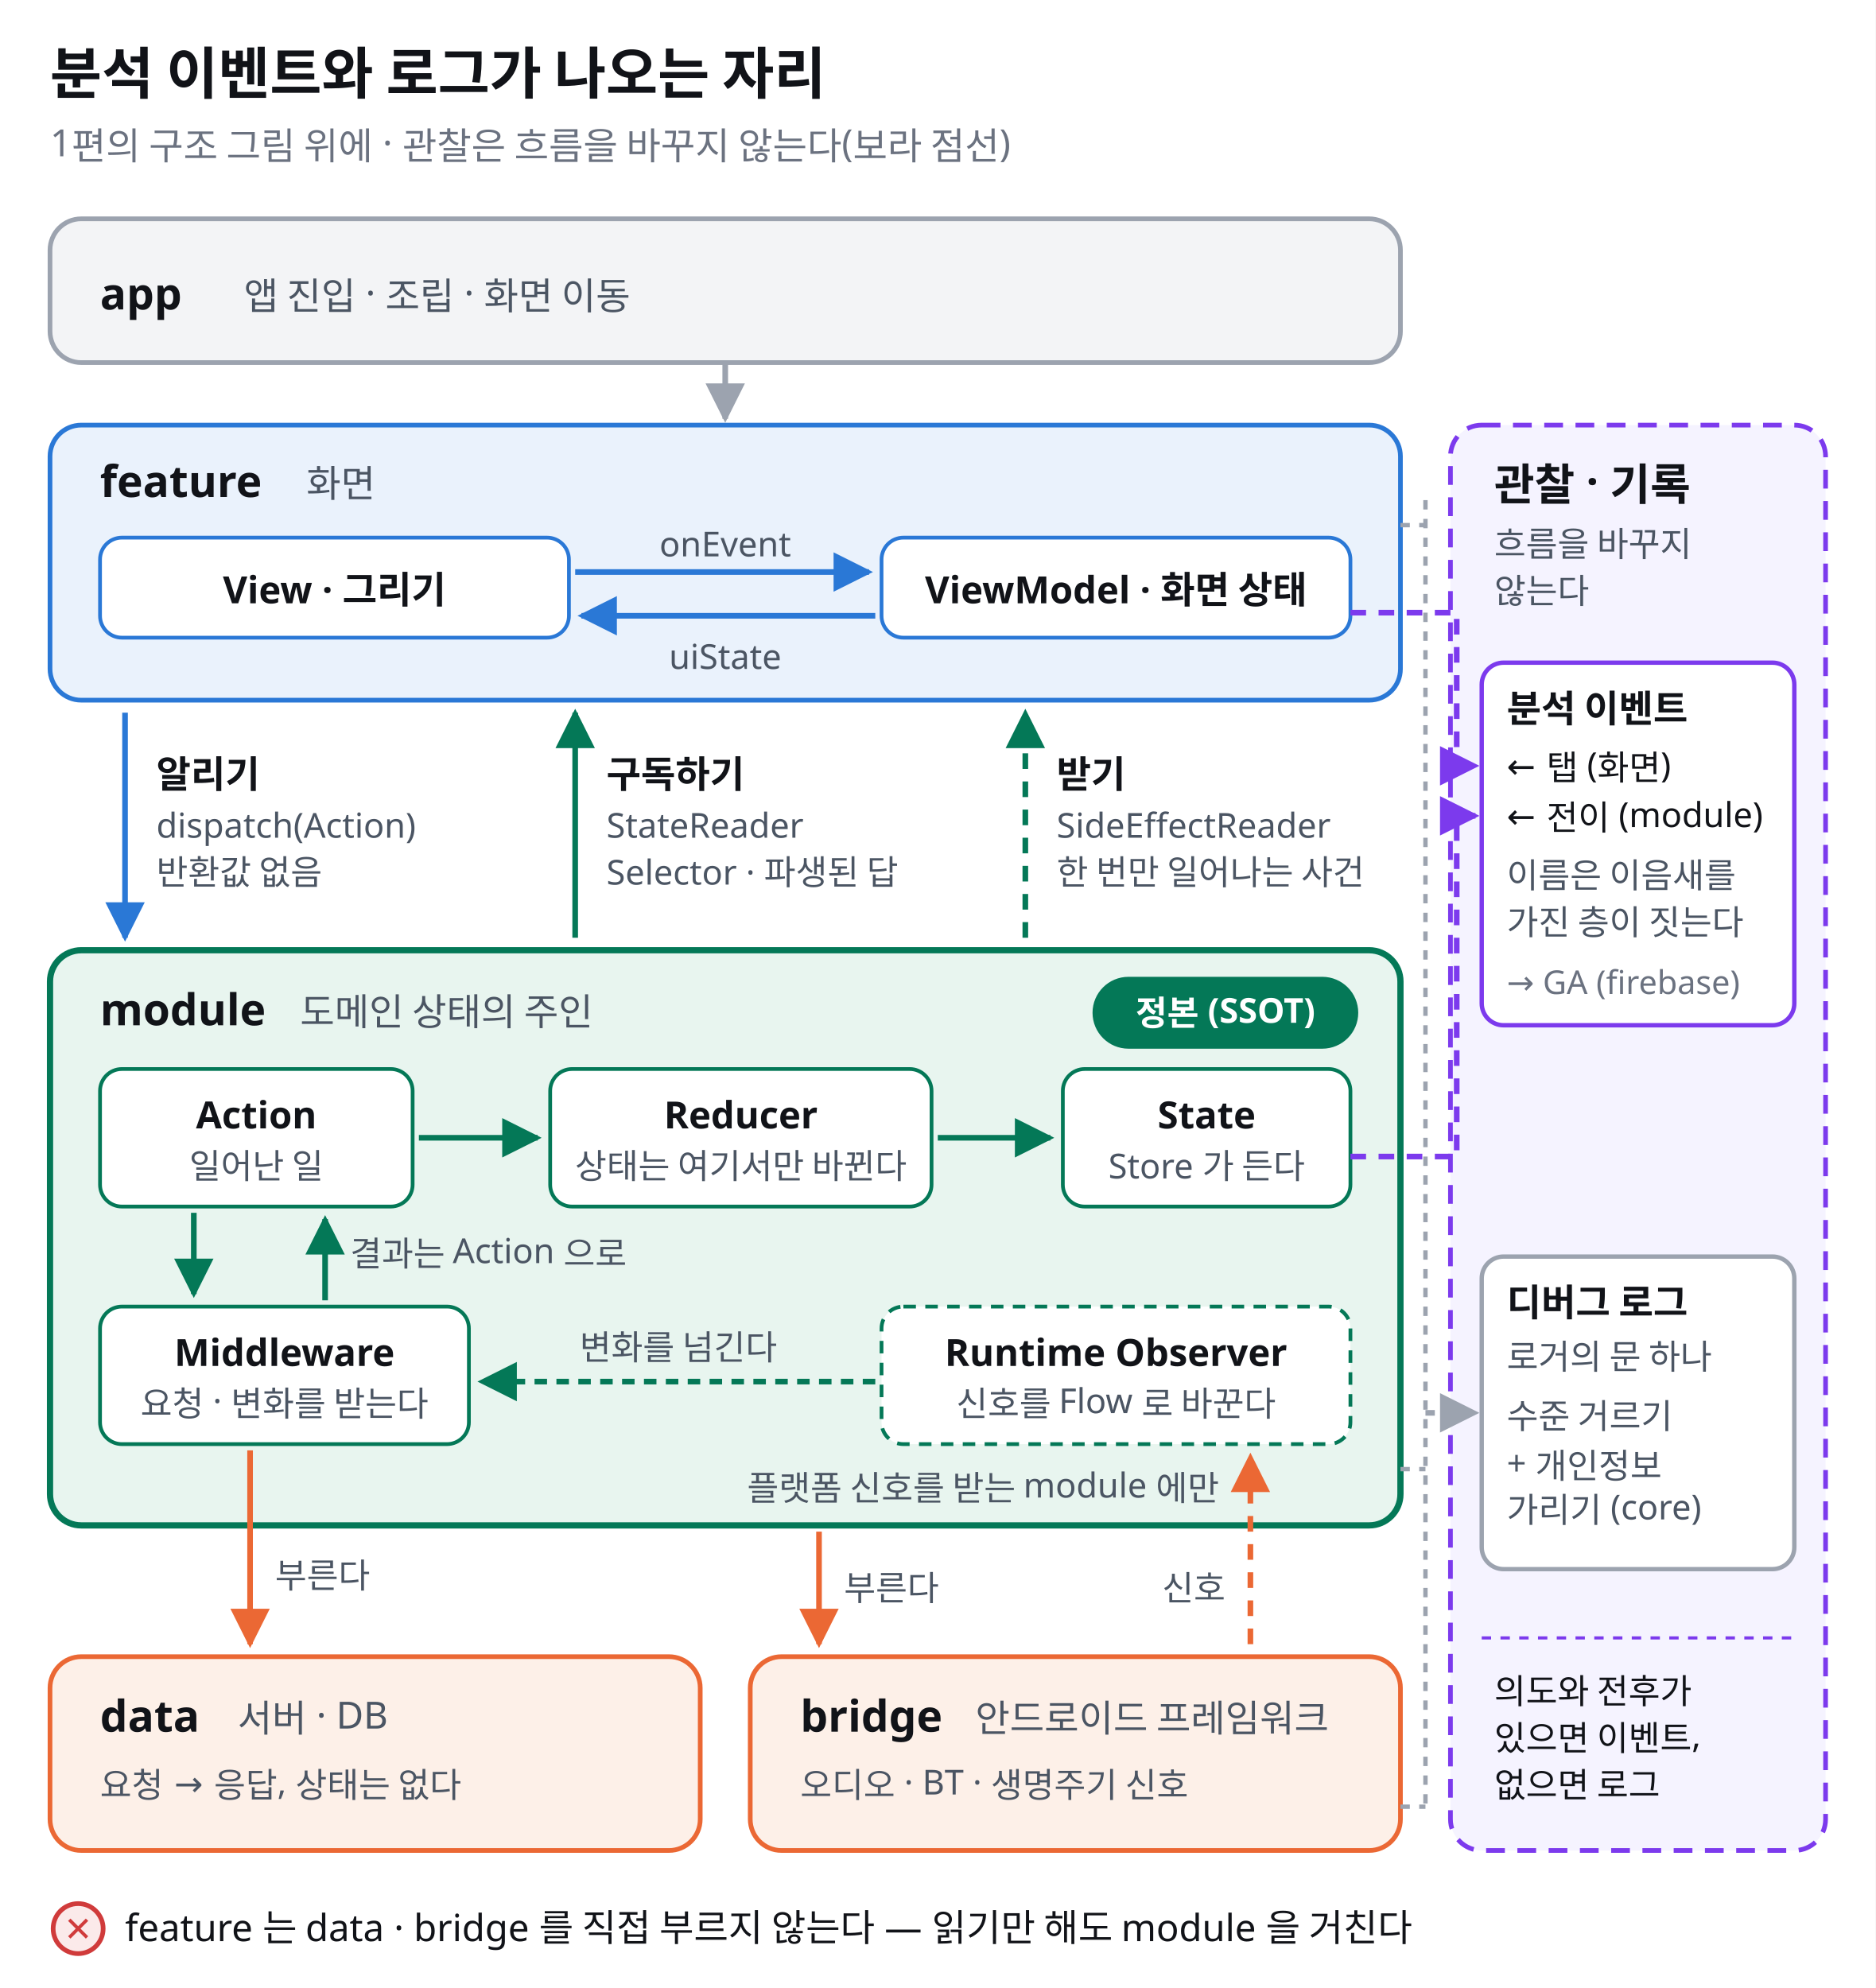
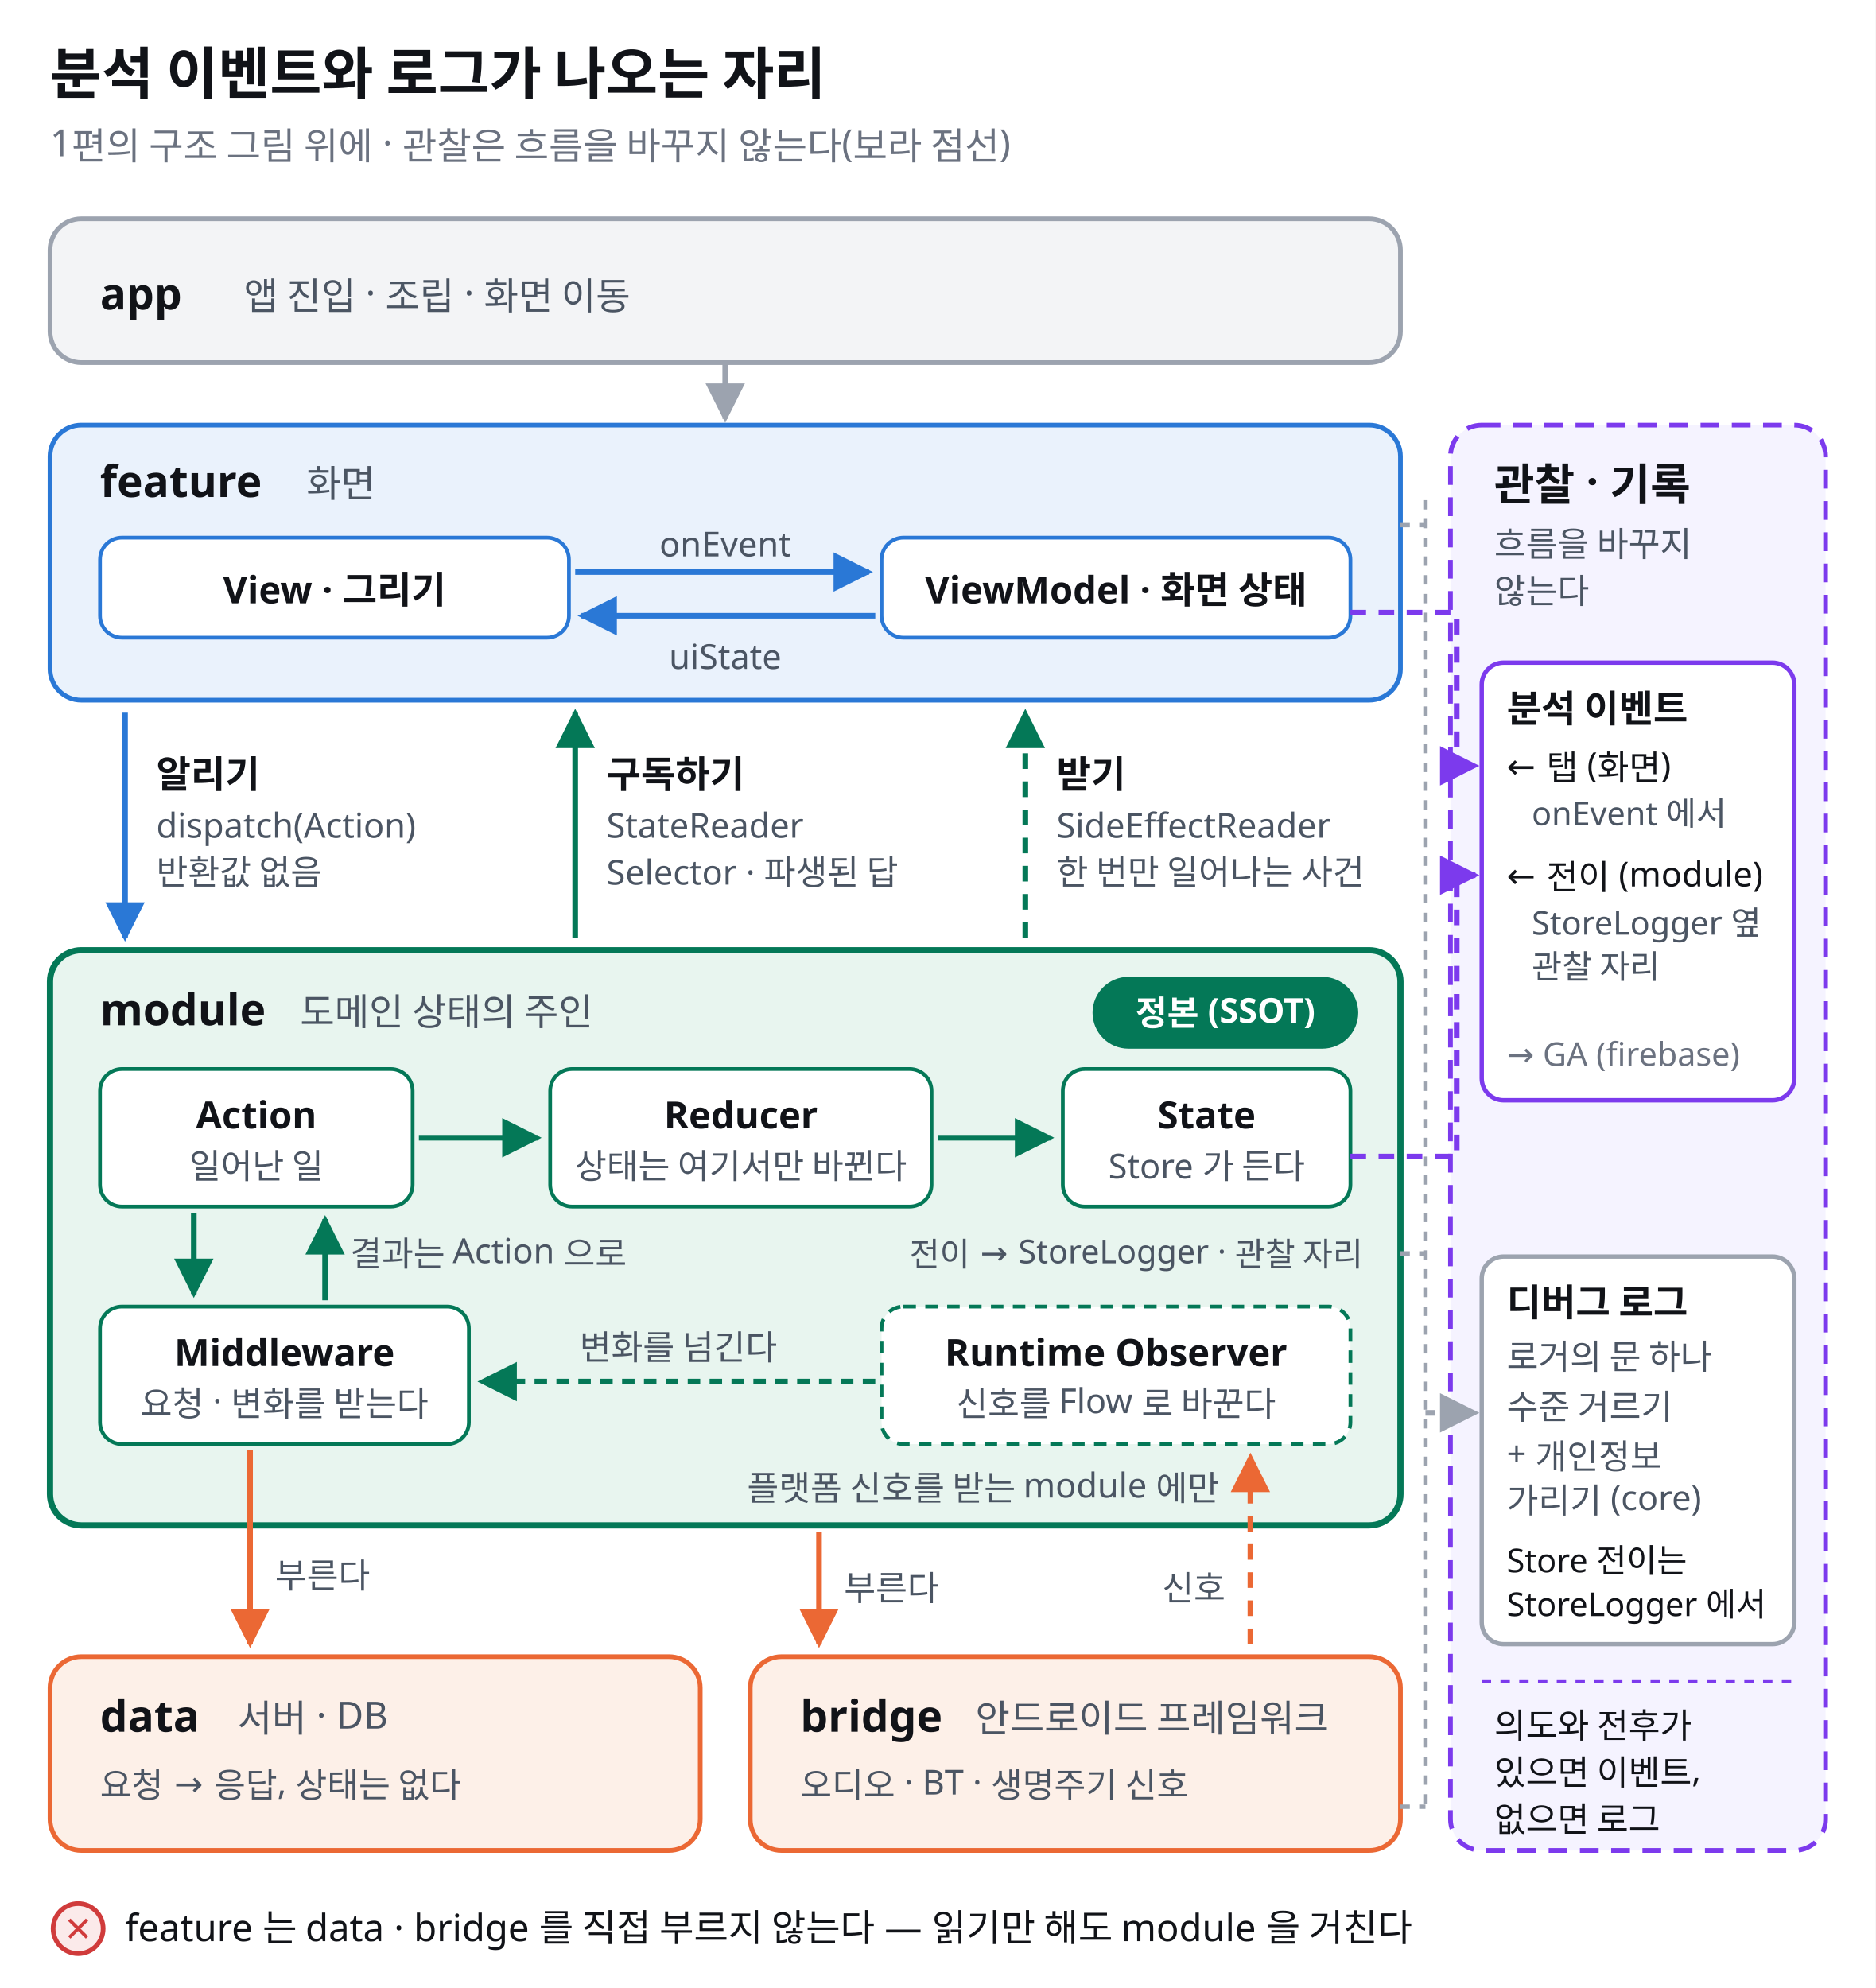
<svg xmlns="http://www.w3.org/2000/svg" viewBox="0 0 600 636" width="600" height="636" role="img" aria-labelledby="t d">
  <rect width="600" height="636" fill="#ffffff" />
  <g font-family="Pretendard, 'Apple SD Gothic Neo', 'Noto Sans KR', 'Malgun Gothic', sans-serif">
    <defs>
      <marker id="a-blue" viewBox="0 0 10 10" refX="9" refY="5" markerWidth="7" markerHeight="7" orient="auto-start-reverse">
        <path d="M0,0 L10,5 L0,10 z" fill="#2a78d6" />
      </marker>
      <marker id="a-green" viewBox="0 0 10 10" refX="9" refY="5" markerWidth="7" markerHeight="7" orient="auto-start-reverse">
        <path d="M0,0 L10,5 L0,10 z" fill="#047857" />
      </marker>
      <marker id="a-gray" viewBox="0 0 10 10" refX="9" refY="5" markerWidth="7" markerHeight="7" orient="auto-start-reverse">
        <path d="M0,0 L10,5 L0,10 z" fill="#9ca3af" />
      </marker>
      <marker id="a-orange" viewBox="0 0 10 10" refX="9" refY="5" markerWidth="7" markerHeight="7" orient="auto-start-reverse">
        <path d="M0,0 L10,5 L0,10 z" fill="#eb6834" />
      </marker>
      <marker id="a-violet" viewBox="0 0 10 10" refX="9" refY="5" markerWidth="7" markerHeight="7" orient="auto-start-reverse">
        <path d="M0,0 L10,5 L0,10 z" fill="#7c3aed" />
      </marker>
    </defs>
    <text x="16" y="30" font-size="18" fill="#111318" font-weight="700">분석 이벤트와 로그가 나오는 자리</text>
    <text x="16" y="50" font-size="12" fill="#6b7280">1편의 구조 그림 위에 · 관찰은 흐름을 바꾸지 않는다(보라 점선)</text>
    <rect x="16" y="70" width="432" height="46" rx="10" fill="#f3f4f6" stroke="#9ca3af" stroke-width="1.5" />
    <text x="32" y="99" font-size="14" fill="#111318" font-weight="700">app</text>
    <text x="78" y="99" font-size="12" fill="#4b5563">앱 진입 · 조립 · 화면 이동</text>
    <line x1="232" y1="116" x2="232" y2="134" stroke="#9ca3af" stroke-width="1.8" marker-end="url(#a-gray)" />
    <rect x="16" y="136" width="432" height="88" rx="10" fill="#eaf2fc" stroke="#2a78d6" stroke-width="1.5" />
    <text x="32" y="159" font-size="14" fill="#111318" font-weight="700">feature</text>
    <text x="98" y="159" font-size="12" fill="#4b5563">화면</text>
    <rect x="32" y="172" width="150" height="32" rx="7" fill="#ffffff" stroke="#2a78d6" stroke-width="1.2" />
    <text x="107" y="193" font-size="12" fill="#111318" text-anchor="middle" font-weight="600">View · 그리기</text>
    <rect x="282" y="172" width="150" height="32" rx="7" fill="#ffffff" stroke="#2a78d6" stroke-width="1.2" />
    <text x="357" y="193" font-size="12" fill="#111318" text-anchor="middle" font-weight="600">ViewModel · 화면 상태</text>
    <line x1="184" y1="183" x2="278" y2="183" stroke="#2a78d6" stroke-width="1.8" marker-end="url(#a-blue)" />
    <line x1="280" y1="197" x2="186" y2="197" stroke="#2a78d6" stroke-width="1.8" marker-end="url(#a-blue)" />
    <text x="232" y="178" font-size="11" fill="#4b5563" text-anchor="middle">onEvent</text>
    <text x="232" y="214" font-size="11" fill="#4b5563" text-anchor="middle">uiState</text>
    <line x1="40" y1="228" x2="40" y2="300" stroke="#2a78d6" stroke-width="1.8" marker-end="url(#a-blue)" />
    <text x="50" y="252" font-size="12" fill="#111318" font-weight="700">알리기</text>
    <text x="50" y="268" font-size="11" fill="#4b5563">dispatch(Action)</text>
    <text x="50" y="283" font-size="11" fill="#4b5563">반환값 없음</text>
    <line x1="184" y1="300" x2="184" y2="228" stroke="#047857" stroke-width="1.8" marker-end="url(#a-green)" />
    <text x="194" y="252" font-size="12" fill="#111318" font-weight="700">구독하기</text>
    <text x="194" y="268" font-size="11" fill="#4b5563">StateReader</text>
    <text x="194" y="283" font-size="11" fill="#4b5563">Selector · 파생된 답</text>
    <line x1="328" y1="300" x2="328" y2="228" stroke="#047857" stroke-width="1.8" stroke-dasharray="5 4" marker-end="url(#a-green)" />
    <text x="338" y="252" font-size="12" fill="#111318" font-weight="700">받기</text>
    <text x="338" y="268" font-size="11" fill="#4b5563">SideEffectReader</text>
    <text x="338" y="283" font-size="11" fill="#4b5563">한 번만 일어나는 사건</text>
    <rect x="16" y="304" width="432" height="184" rx="10" fill="#e8f5ef" stroke="#047857" stroke-width="2" />
    <text x="32" y="328" font-size="14" fill="#111318" font-weight="700">module</text>
    <text x="96" y="328" font-size="12" fill="#4b5563">도메인 상태의 주인</text>
    <rect x="350" y="313" width="84" height="22" rx="11" fill="#047857" stroke="#047857" stroke-width="1" />
    <text x="392" y="328" font-size="11" fill="#ffffff" text-anchor="middle" font-weight="700">정본 (SSOT)</text>
    <rect x="32" y="342" width="100" height="44" rx="7" fill="#ffffff" stroke="#047857" stroke-width="1.2" />
    <text x="82" y="361" font-size="12" fill="#111318" text-anchor="middle" font-weight="600">Action</text>
    <text x="82" y="377" font-size="11" fill="#4b5563" text-anchor="middle">일어난 일</text>
    <rect x="176" y="342" width="122" height="44" rx="7" fill="#ffffff" stroke="#047857" stroke-width="1.2" />
    <text x="237" y="361" font-size="12" fill="#111318" text-anchor="middle" font-weight="600">Reducer</text>
    <text x="237" y="377" font-size="11" fill="#4b5563" text-anchor="middle">상태는 여기서만 바뀐다</text>
    <rect x="340" y="342" width="92" height="44" rx="7" fill="#ffffff" stroke="#047857" stroke-width="1.2" />
    <text x="386" y="361" font-size="12" fill="#111318" text-anchor="middle" font-weight="600">State</text>
    <text x="386" y="377" font-size="11" fill="#4b5563" text-anchor="middle">Store 가 든다</text>
    <line x1="134" y1="364" x2="172" y2="364" stroke="#047857" stroke-width="1.8" marker-end="url(#a-green)" />
    <line x1="300" y1="364" x2="336" y2="364" stroke="#047857" stroke-width="1.8" marker-end="url(#a-green)" />
    <rect x="32" y="418" width="118" height="44" rx="7" fill="#ffffff" stroke="#047857" stroke-width="1.2" />
    <text x="91" y="437" font-size="12" fill="#111318" text-anchor="middle" font-weight="600">Middleware</text>
    <text x="91" y="453" font-size="11" fill="#4b5563" text-anchor="middle">요청 · 변화를 받는다</text>
    <rect x="282" y="418" width="150" height="44" rx="7" fill="#ffffff" stroke="#047857" stroke-width="1.2" stroke-dasharray="4 3" />
    <text x="357" y="437" font-size="12" fill="#111318" text-anchor="middle" font-weight="600">Runtime Observer</text>
    <text x="357" y="453" font-size="11" fill="#4b5563" text-anchor="middle">신호를 Flow 로 바꾼다</text>
    <line x1="62" y1="388" x2="62" y2="414" stroke="#047857" stroke-width="1.8" marker-end="url(#a-green)" />
    <line x1="104" y1="416" x2="104" y2="390" stroke="#047857" stroke-width="1.8" marker-end="url(#a-green)" />
    <text x="112" y="405" font-size="11" fill="#4b5563">결과는 Action 으로</text>
    <line x1="280" y1="442" x2="154" y2="442" stroke="#047857" stroke-width="1.8" stroke-dasharray="4 3" marker-end="url(#a-green)" />
    <text x="217" y="435" font-size="11" fill="#4b5563" text-anchor="middle">변화를 넘긴다</text>
    <text x="390" y="480" font-size="11" fill="#4b5563" text-anchor="end">플랫폼 신호를 받는 module 에만</text>
+     <text x="436" y="405" font-size="10.5" fill="#4b5563" text-anchor="end">전이 → StoreLogger · 관찰 자리</text>
    <line x1="80" y1="464" x2="80" y2="526" stroke="#eb6834" stroke-width="1.8" marker-end="url(#a-orange)" />
    <text x="88" y="508" font-size="11" fill="#4b5563">부른다</text>
    <line x1="262" y1="490" x2="262" y2="526" stroke="#eb6834" stroke-width="1.8" marker-end="url(#a-orange)" />
    <text x="270" y="512" font-size="11" fill="#4b5563">부른다</text>
    <line x1="400" y1="526" x2="400" y2="466" stroke="#eb6834" stroke-width="1.8" stroke-dasharray="5 4" marker-end="url(#a-orange)" />
    <text x="392" y="512" font-size="11" fill="#4b5563" text-anchor="end">신호</text>
    <rect x="16" y="530" width="208" height="62" rx="10" fill="#fdf0e8" stroke="#eb6834" stroke-width="1.5" />
    <text x="32" y="554" font-size="14" fill="#111318" font-weight="700">data</text>
    <text x="76" y="554" font-size="12" fill="#4b5563">서버 · DB</text>
    <text x="32" y="575" font-size="11" fill="#4b5563">요청 → 응답, 상태는 없다</text>
    <rect x="240" y="530" width="208" height="62" rx="10" fill="#fdf0e8" stroke="#eb6834" stroke-width="1.5" />
    <text x="256" y="554" font-size="14" fill="#111318" font-weight="700">bridge</text>
    <text x="312" y="554" font-size="12" fill="#4b5563">안드로이드 프레임워크</text>
    <text x="256" y="575" font-size="11" fill="#4b5563">오디오 · BT · 생명주기 신호</text>
    <rect x="464" y="136" width="120" height="456" rx="10" fill="#f5f3ff" stroke="#7c3aed" stroke-width="1.5" stroke-dasharray="6 4" />
    <text x="478" y="160" font-size="14" fill="#111318" font-weight="700">관찰 · 기록</text>
    <text x="478" y="178" font-size="11" fill="#4b5563">흐름을 바꾸지</text>
    <text x="478" y="193" font-size="11" fill="#4b5563">않는다</text>
-     <rect x="474" y="212" width="100" height="116" rx="7" fill="#ffffff" stroke="#7c3aed" stroke-width="1.4" />
+     <rect x="474" y="212" width="100" height="140" rx="7" fill="#ffffff" stroke="#7c3aed" stroke-width="1.4" />
    <text x="482" y="231" font-size="12" fill="#111318" font-weight="700">분석 이벤트</text>
    <text x="482" y="249" font-size="11" fill="#111318">← 탭 (화면)</text>
-     <text x="482" y="265" font-size="11" fill="#111318">← 전이 (module)</text>
-     <text x="482" y="284" font-size="11" fill="#4b5563">이름은 이음새를</text>
-     <text x="482" y="299" font-size="11" fill="#4b5563">가진 층이 짓는다</text>
-     <text x="482" y="318" font-size="10.5" fill="#6b7280">→ GA (firebase)</text>
+     <text x="490" y="264" font-size="10.5" fill="#4b5563">onEvent 에서</text>
+     <text x="482" y="284" font-size="11" fill="#111318">← 전이 (module)</text>
+     <text x="490" y="299" font-size="10.5" fill="#4b5563">StoreLogger 옆</text>
+     <text x="490" y="313" font-size="10.5" fill="#4b5563">관찰 자리</text>
+     <text x="482" y="341" font-size="10.5" fill="#6b7280">→ GA (firebase)</text>
    <path d="M432,196 H466 V245 H472" fill="none" stroke="#7c3aed" stroke-width="1.8" stroke-dasharray="5 4" marker-end="url(#a-violet)" />
-     <path d="M432,370 H466 V261 H472" fill="none" stroke="#7c3aed" stroke-width="1.8" stroke-dasharray="5 4" marker-end="url(#a-violet)" />
+     <path d="M432,370 H466 V280 H472" fill="none" stroke="#7c3aed" stroke-width="1.8" stroke-dasharray="5 4" marker-end="url(#a-violet)" />
    <line x1="456" x2="456" y1="160" y2="578" stroke="#9ca3af" stroke-width="1.4" stroke-dasharray="3 3" />
    <line x1="448" x2="456" y1="168" y2="168" stroke="#9ca3af" stroke-width="1.4" stroke-dasharray="3 3" />
-     <line x1="448" x2="456" y1="470" y2="470" stroke="#9ca3af" stroke-width="1.4" stroke-dasharray="3 3" />
+     <line x1="448" x2="456" y1="401" y2="401" stroke="#9ca3af" stroke-width="1.4" stroke-dasharray="3 3" />
    <line x1="448" x2="456" y1="578" y2="578" stroke="#9ca3af" stroke-width="1.4" stroke-dasharray="3 3" />
    <line x1="456" y1="452" x2="472" y2="452" stroke="#9ca3af" stroke-width="1.8" stroke-dasharray="3 3" marker-end="url(#a-gray)" />
-     <rect x="474" y="402" width="100" height="100" rx="7" fill="#ffffff" stroke="#9ca3af" stroke-width="1.4" />
+     <rect x="474" y="402" width="100" height="124" rx="7" fill="#ffffff" stroke="#9ca3af" stroke-width="1.4" />
    <text x="482" y="421" font-size="12" fill="#111318" font-weight="700">디버그 로그</text>
    <text x="482" y="438" font-size="11" fill="#4b5563">로거의 문 하나</text>
-     <text x="482" y="457" font-size="11" fill="#4b5563">수준 거르기</text>
-     <text x="482" y="472" font-size="11" fill="#4b5563">+ 개인정보</text>
-     <text x="482" y="487" font-size="11" fill="#4b5563">가리기 (core)</text>
-     <line x1="474" x2="574" y1="524" y2="524" stroke="#7c3aed" stroke-dasharray="3 3" />
-     <text x="478" y="545" font-size="11" fill="#111318">의도와 전후가</text>
-     <text x="478" y="560" font-size="11" fill="#111318">있으면 이벤트,</text>
-     <text x="478" y="575" font-size="11" fill="#111318">없으면 로그</text>
+     <text x="482" y="454" font-size="11" fill="#4b5563">수준 거르기</text>
+     <text x="482" y="469" font-size="11" fill="#4b5563">+ 개인정보</text>
+     <text x="482" y="484" font-size="11" fill="#4b5563">가리기 (core)</text>
+     <text x="482" y="503" font-size="10.5" fill="#111318">Store 전이는</text>
+     <text x="482" y="517" font-size="10.5" fill="#111318">StoreLogger 에서</text>
+     <line x1="474" x2="574" y1="538" y2="538" stroke="#7c3aed" stroke-dasharray="3 3" />
+     <text x="478" y="556" font-size="11" fill="#111318">의도와 전후가</text>
+     <text x="478" y="571" font-size="11" fill="#111318">있으면 이벤트,</text>
+     <text x="478" y="586" font-size="11" fill="#111318">없으면 로그</text>
    <circle cx="25" cy="617" r="8" fill="#fbeaea" stroke="#d03b3b" stroke-width="1.5" />
    <text x="25" y="621" font-size="11" fill="#d03b3b" text-anchor="middle" font-weight="700">✕</text>
    <text x="40" y="621" font-size="12" fill="#111318">feature 는 data · bridge 를 직접 부르지 않는다 — 읽기만 해도 module 을 거친다</text>
  </g>
</svg>
